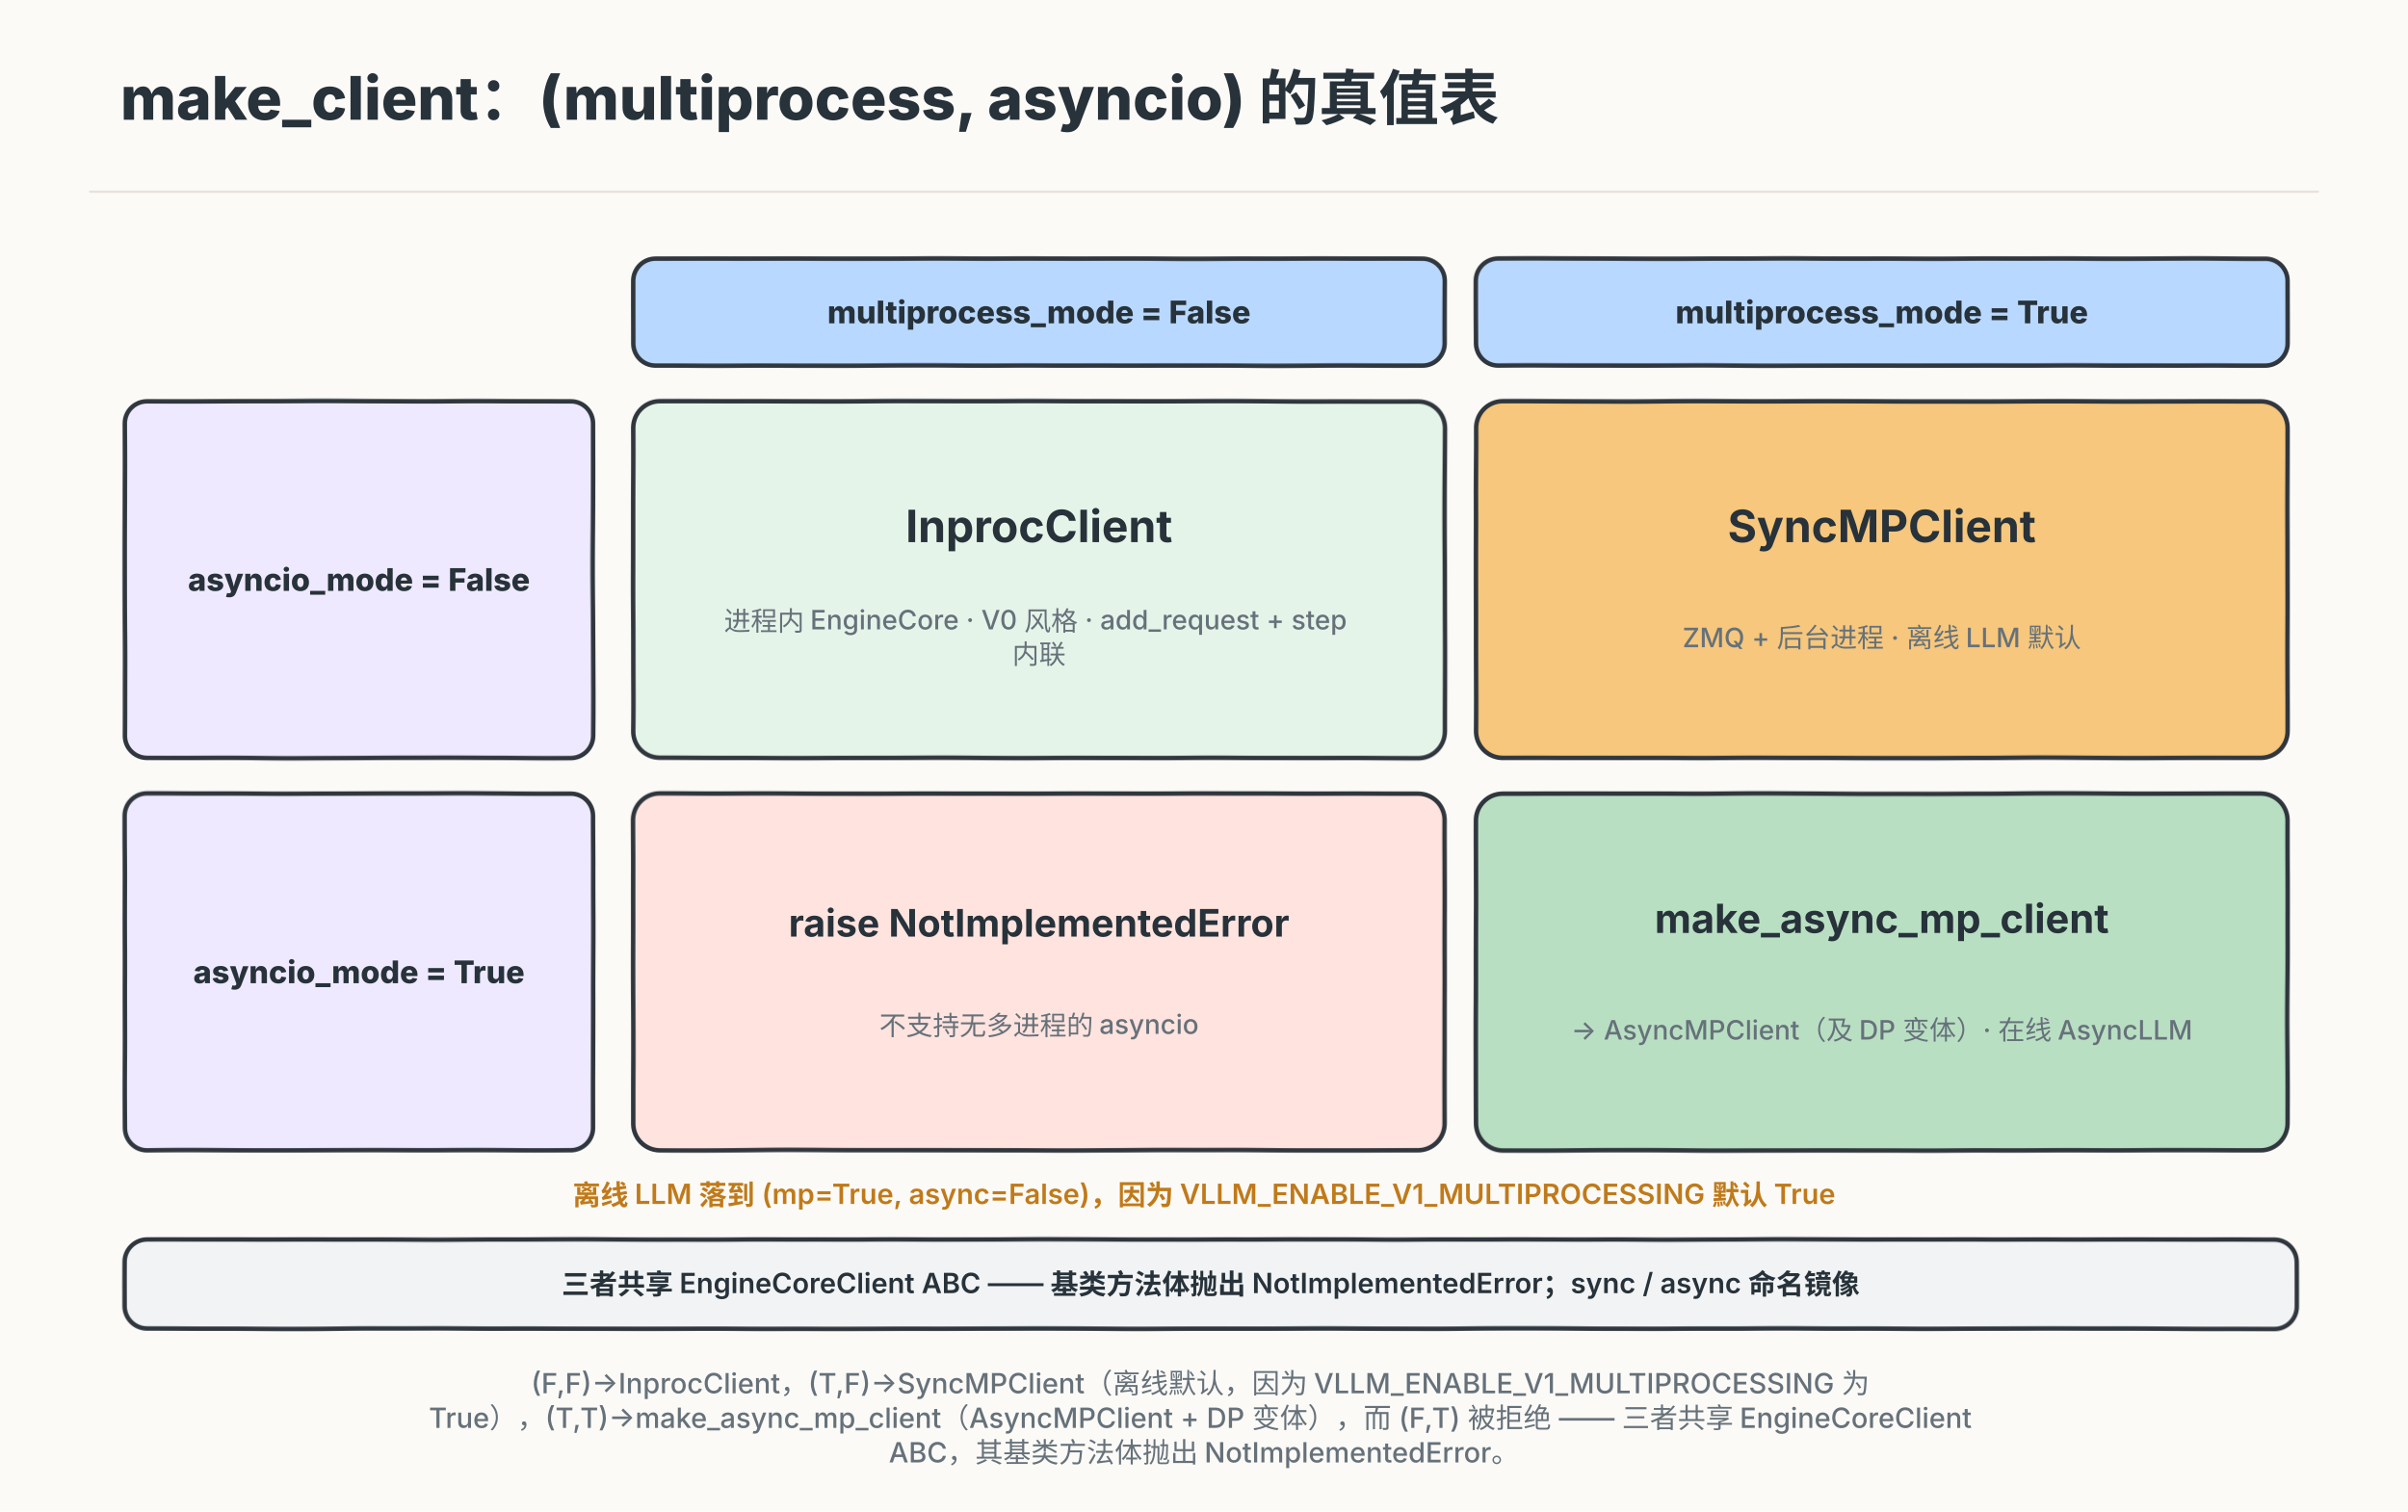
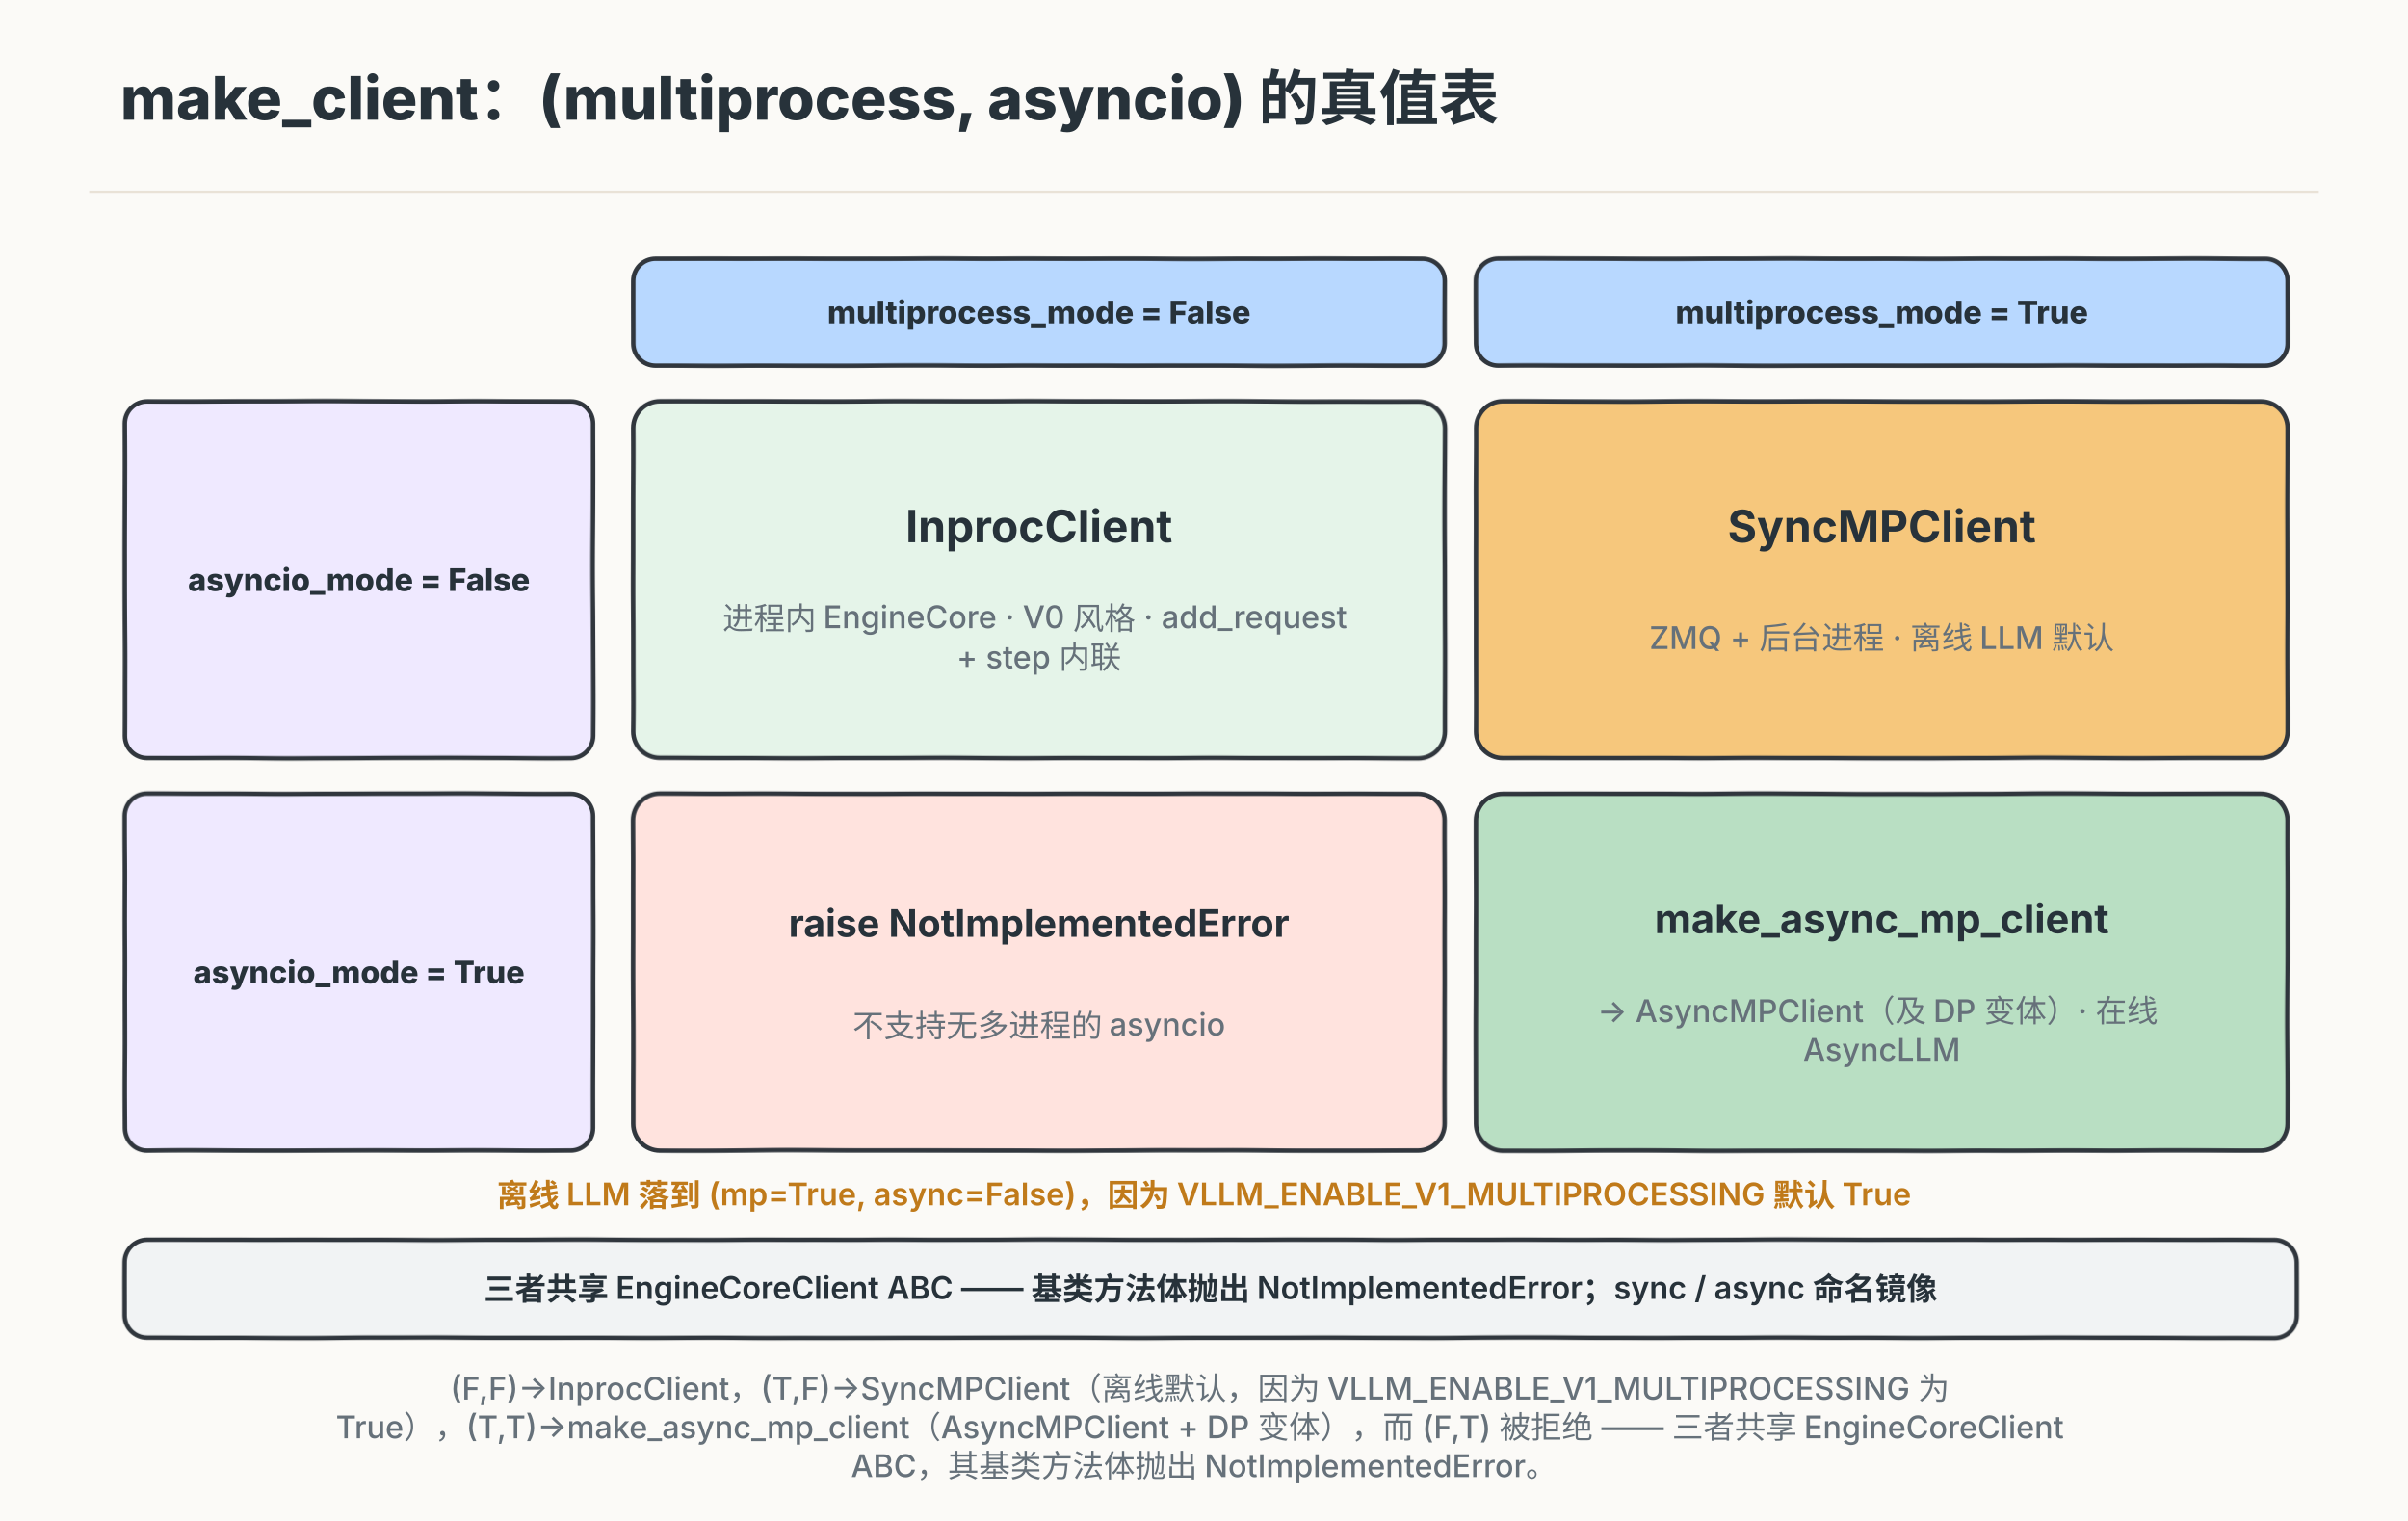
- <svg xmlns="http://www.w3.org/2000/svg" width="1080" height="678" viewBox="0 0 1080 678" role="img" aria-label="make_client：(multiprocess, asyncio) 的真值表">
+ <svg xmlns="http://www.w3.org/2000/svg" width="1080" height="682" viewBox="0 0 1080 682" role="img" aria-label="make_client：(multiprocess, asyncio) 的真值表">
  <defs>
    <filter id="roughen">
      <feTurbulence type="fractalNoise" baseFrequency="0.018" numOctaves="2" seed="7" result="noise" />
      <feDisplacementMap in="SourceGraphic" in2="noise" scale="0.55" />
    </filter>
    <marker id="arrow" viewBox="0 0 12 12" refX="9.2" refY="6" markerUnits="userSpaceOnUse" markerWidth="12" markerHeight="12" orient="auto-start-reverse">
      <path d="M 1.5 2 L 11 6 L 1.5 10 z" fill="#30363d" />
    </marker>
    <style>
    text { font-family: Inter, -apple-system, BlinkMacSystemFont, "Segoe UI", "PingFang SC", "Noto Sans CJK SC", Arial, sans-serif; }
    .rough { filter: url(#roughen); }
  </style>
  </defs>
-   <rect width="1080" height="678" fill="#fbfaf7" />
+   <rect width="1080" height="682" fill="#fbfaf7" />
  <path d="M 40 86 H 1040" stroke="#e9e2d7" stroke-width="1" />
  <text x="54" y="53.72" text-anchor="start" font-size="27" font-weight="800" fill="#27323a">
    <tspan x="54" dy="0">make_client：(multiprocess, asyncio) 的真值表</tspan>
  </text>
  <rect class="rough" x="284" y="116" width="364" height="48" rx="10" fill="#b8d8ff" stroke="#30363d" stroke-width="2" />
  <text x="466" y="145.04" text-anchor="middle" font-size="14" font-weight="800" fill="#27323a">
    <tspan x="466" dy="0">multiprocess_mode = False</tspan>
  </text>
  <rect class="rough" x="662" y="116" width="364" height="48" rx="10" fill="#b8d8ff" stroke="#30363d" stroke-width="2" />
  <text x="844" y="145.04" text-anchor="middle" font-size="14" font-weight="800" fill="#27323a">
    <tspan x="844" dy="0">multiprocess_mode = True</tspan>
  </text>
  <rect class="rough" x="56" y="180" width="210" height="160" rx="10" fill="#efe9ff" stroke="#30363d" stroke-width="2" />
  <text x="161" y="265.04" text-anchor="middle" font-size="14" font-weight="800" fill="#27323a">
    <tspan x="161" dy="0">asyncio_mode = False</tspan>
  </text>
  <rect class="rough" x="56" y="356" width="210" height="160" rx="10" fill="#efe9ff" stroke="#30363d" stroke-width="2" />
  <text x="161" y="441.04" text-anchor="middle" font-size="14" font-weight="800" fill="#27323a">
    <tspan x="161" dy="0">asyncio_mode = True</tspan>
  </text>
  <rect class="rough" x="284" y="180" width="364" height="160" rx="12" fill="#e5f4e9" stroke="#30363d" stroke-width="2" />
  <text x="466" y="243.2" text-anchor="middle" font-size="20" font-weight="700" fill="#27323a">
    <tspan x="466" dy="0">InprocClient</tspan>
  </text>
-   <text x="466" y="282.88" text-anchor="middle" font-size="12" font-weight="500" fill="#66717a">
-     <tspan x="466" dy="0">进程内 EngineCore · V0 风格 · add_request + step</tspan>
-     <tspan x="466" dy="14.88">内联</tspan>
+   <text x="466" y="282.36" text-anchor="middle" font-size="14" font-weight="500" fill="#66717a">
+     <tspan x="466" dy="0">进程内 EngineCore · V0 风格 · add_request</tspan>
+     <tspan x="466" dy="17.36">+ step 内联</tspan>
  </text>
  <rect class="rough" x="662" y="180" width="364" height="160" rx="12" fill="#f6c77c" stroke="#30363d" stroke-width="2" />
  <text x="844" y="243.2" text-anchor="middle" font-size="20" font-weight="700" fill="#27323a">
    <tspan x="844" dy="0">SyncMPClient</tspan>
  </text>
-   <text x="844" y="290.32" text-anchor="middle" font-size="12" font-weight="500" fill="#66717a">
+   <text x="844" y="291.04" text-anchor="middle" font-size="14" font-weight="500" fill="#66717a">
    <tspan x="844" dy="0">ZMQ + 后台进程 · 离线 LLM 默认</tspan>
  </text>
  <rect class="rough" x="284" y="356" width="364" height="160" rx="12" fill="#ffe3de" stroke="#30363d" stroke-width="2" />
  <text x="466" y="420.12" text-anchor="middle" font-size="17" font-weight="700" fill="#27323a">
    <tspan x="466" dy="0">raise NotImplementedError</tspan>
  </text>
-   <text x="466" y="464.32" text-anchor="middle" font-size="12" font-weight="500" fill="#66717a">
+   <text x="466" y="465.04" text-anchor="middle" font-size="14" font-weight="500" fill="#66717a">
    <tspan x="466" dy="0">不支持无多进程的 asyncio</tspan>
  </text>
  <rect class="rough" x="662" y="356" width="364" height="160" rx="12" fill="#b9dfc3" stroke="#30363d" stroke-width="2" />
  <text x="844" y="418.48" text-anchor="middle" font-size="18" font-weight="700" fill="#27323a">
    <tspan x="844" dy="0">make_async_mp_client</tspan>
  </text>
-   <text x="844" y="466.32" text-anchor="middle" font-size="12" font-weight="500" fill="#66717a">
-     <tspan x="844" dy="0">→ AsyncMPClient（及 DP 变体）· 在线 AsyncLLM</tspan>
+   <text x="844" y="458.36" text-anchor="middle" font-size="14" font-weight="500" fill="#66717a">
+     <tspan x="844" dy="0">→ AsyncMPClient（及 DP 变体）· 在线</tspan>
+     <tspan x="844" dy="17.36">AsyncLLM</tspan>
  </text>
-   <text x="540" y="540.5" text-anchor="middle" font-size="12.5" font-weight="600" fill="#c07a1a">
+   <text x="540" y="541.04" text-anchor="middle" font-size="14" font-weight="600" fill="#c07a1a">
    <tspan x="540" dy="0">离线 LLM 落到 (mp=True, async=False)，因为 VLLM_ENABLE_V1_MULTIPROCESSING 默认 True</tspan>
  </text>
-   <rect class="rough" x="56" y="556" width="974" height="40" rx="10" fill="#f1f3f4" stroke="#30363d" stroke-width="2" />
-   <text x="543" y="580.5" text-anchor="middle" font-size="12.5" font-weight="600" fill="#27323a">
+   <rect class="rough" x="56" y="556" width="974" height="44" rx="10" fill="#f1f3f4" stroke="#30363d" stroke-width="2" />
+   <text x="543" y="583.04" text-anchor="middle" font-size="14" font-weight="600" fill="#27323a">
    <tspan x="543" dy="0">三者共享 EngineCoreClient ABC —— 基类方法体抛出 NotImplementedError；sync / async 命名镜像</tspan>
  </text>
-   <text x="540" y="625" text-anchor="middle" font-size="12.5" font-weight="500" fill="#66717a">
+   <text x="540" y="627.68" text-anchor="middle" font-size="14" font-weight="500" fill="#66717a">
    <tspan x="540" dy="0">(F,F)→InprocClient，(T,F)→SyncMPClient（离线默认，因为 VLLM_ENABLE_V1_MULTIPROCESSING 为</tspan>
-     <tspan x="540" dy="15.5">True），(T,T)→make_async_mp_client（AsyncMPClient + DP 变体），而 (F,T) 被拒绝 —— 三者共享 EngineCoreClient</tspan>
-     <tspan x="540" dy="15.5">ABC，其基类方法体抛出 NotImplementedError。</tspan>
+     <tspan x="540" dy="17.36">True），(T,T)→make_async_mp_client（AsyncMPClient + DP 变体），而 (F,T) 被拒绝 —— 三者共享 EngineCoreClient</tspan>
+     <tspan x="540" dy="17.36">ABC，其基类方法体抛出 NotImplementedError。</tspan>
  </text>
</svg>
